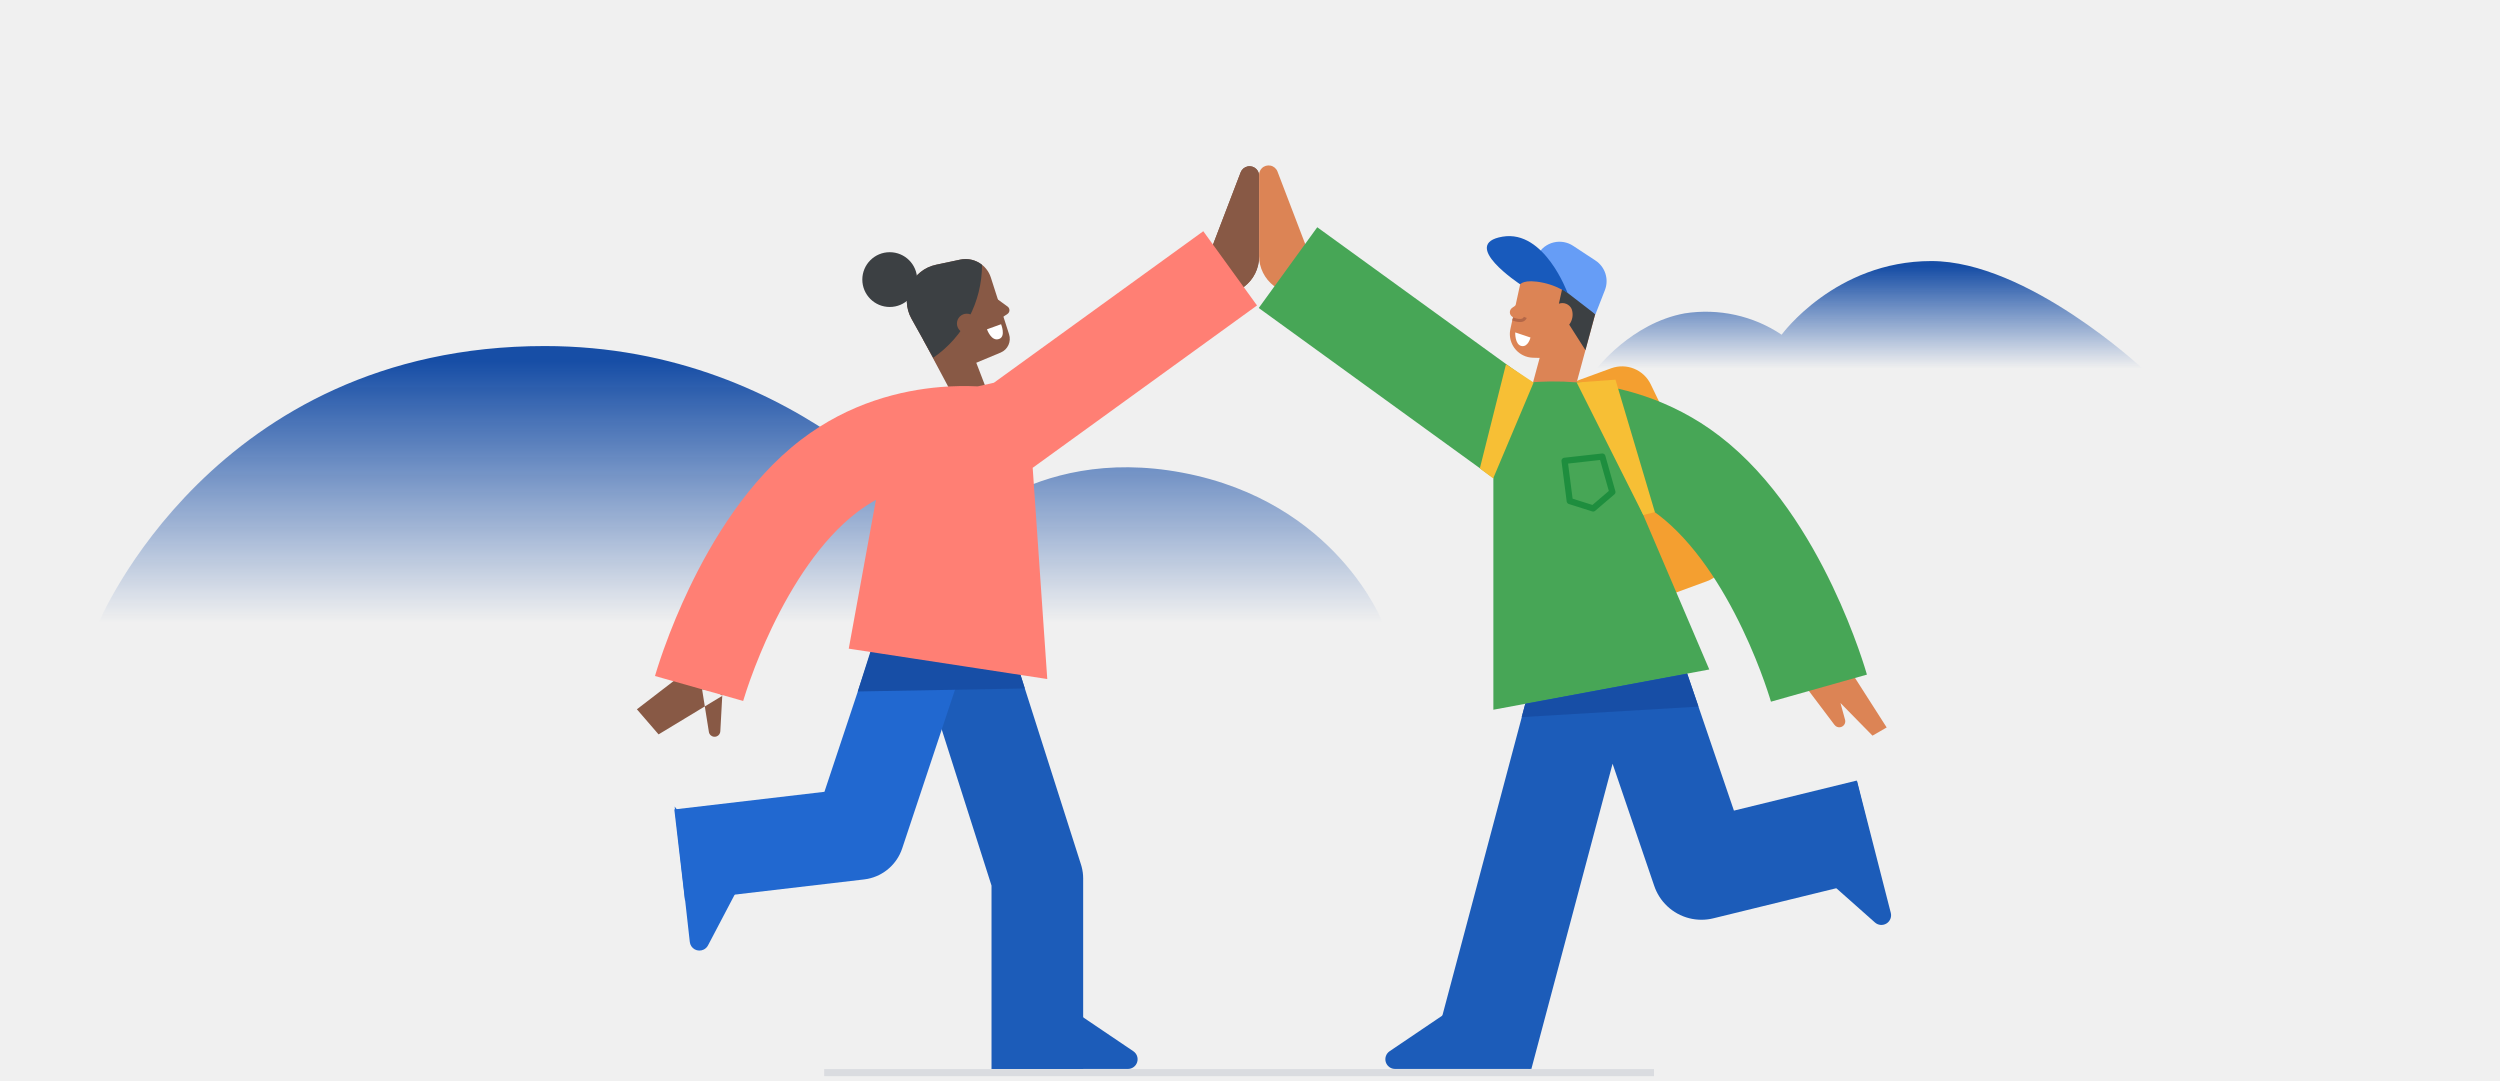
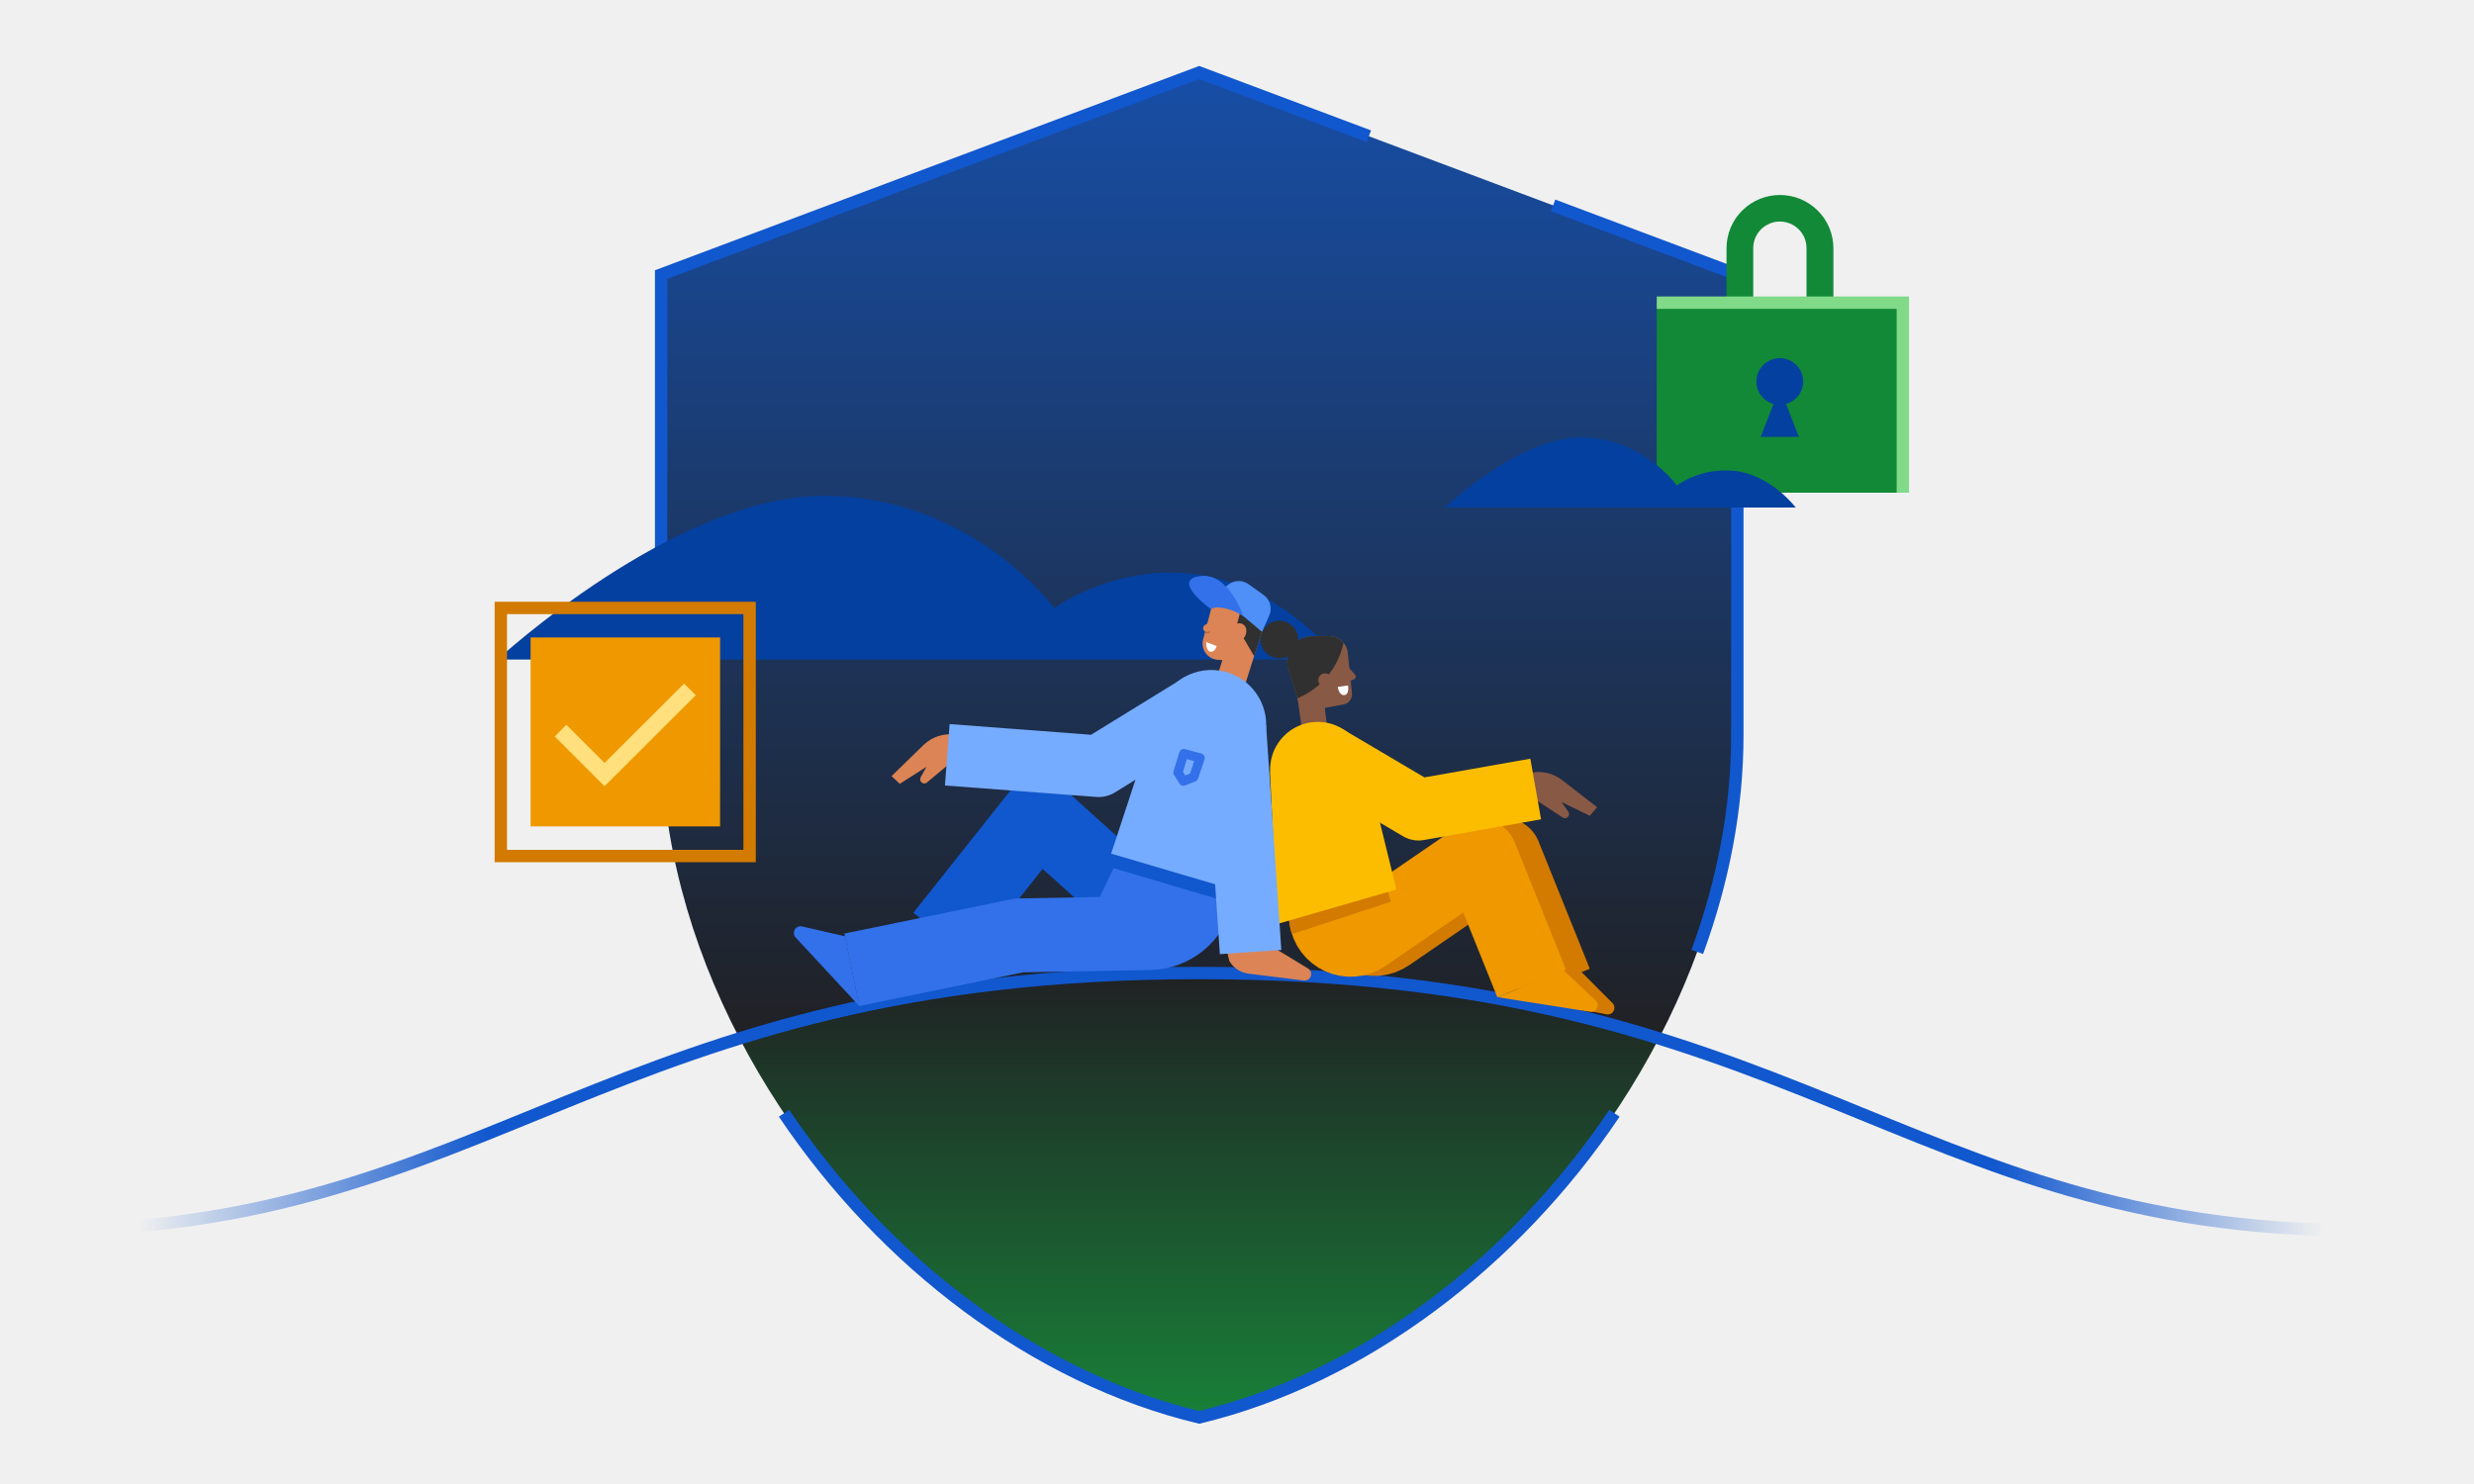
- <svg xmlns="http://www.w3.org/2000/svg" width="354" height="153" viewBox="0 0 354 153" fill="none">
-   <path d="M303.38 52.187h-77.281s4.913-6.432 12.442-7.813c4.812-.754 9.739.33 13.736 3.021 0 0 7.577-10.43 21.197-10.43s29.906 15.222 29.906 15.222z" fill="url(#a)" />
-   <path d="M14 88.14h181.772s-6.53-17.077-28.299-21.2c-21.77-4.125-33.274 9.564-33.274 9.564S114.138 49 77.13 49C30.19 49 14 88.14 14 88.14z" fill="url(#b)" />
-   <path d="m170.094 38.992 5.584-14.59a1.35 1.35 0 0 1 2.213-.471c.252.252.394.595.394.952v11.459a5.33 5.33 0 0 1-2.112 4.254l-4.659 3.536-1.42-5.14z" fill="#885945" />
-   <path d="M140.394 151.361h19.32a1.37 1.37 0 0 0 .768-2.505l-7.555-5.103-12.533 7.608z" fill="#1C5CB9" />
-   <path d="m95.53 114.204 2.145 19.179a1.37 1.37 0 0 0 1.96 1.081c.264-.128.481-.336.617-.596l4.239-8.067-8.96-11.597z" fill="#2168D0" />
-   <path d="m141.172 42.319 1.503 1.09a.641.641 0 0 1-.028 1.055l-1.159.749-.316-2.894z" fill="#885945" />
-   <path d="m141.691 49.925-8.073 3.367-4.558-8.174a5.208 5.208 0 0 1-.191-4.687 5.2 5.2 0 0 1 3.66-2.938l3.425-.727a3.747 3.747 0 0 1 4.345 2.517l2.582 8.042a2.103 2.103 0 0 1-1.19 2.6z" fill="#885945" />
-   <path d="m130.75 48.149 1.827 3.43 3.518 6.608 4.457-.81-3.529-9.176-6.273-.052z" fill="#885945" />
-   <path d="m132.529 37.493 3.425-.727a3.734 3.734 0 0 1 3.099.735 15.99 15.99 0 0 1-6.904 13.157l-3.089-5.54a5.208 5.208 0 0 1-.191-4.687 5.199 5.199 0 0 1 3.66-2.938z" fill="#3C4043" />
-   <path d="M125.987 43.468a3.88 3.88 0 0 0 3.882-3.878 3.88 3.88 0 0 0-3.882-3.878 3.88 3.88 0 0 0-3.883 3.878 3.88 3.88 0 0 0 3.883 3.878z" fill="#3C4043" />
-   <path d="M136.895 47.203a1.393 1.393 0 1 0 .002-2.786 1.393 1.393 0 0 0-.002 2.786z" fill="#885945" />
-   <path d="m136.502 91.83 10.386 32.564v26.966" stroke="#1C5CB9" stroke-width="12.977" stroke-linejoin="round" />
-   <path d="m132.08 86.57-10.486 31.514-25.355 2.974" stroke="#2168D0" stroke-width="12.977" stroke-linejoin="round" />
-   <path d="m121.459 97.913 23.655-.424-.632-1.994-21.22-3.252-1.803 5.67z" fill="#174EA6" />
-   <path d="m170.094 38.992 5.584-14.59a1.35 1.35 0 0 1 2.213-.471c.252.252.394.595.394.952v11.459a5.33 5.33 0 0 1-2.112 4.254l-4.659 3.536-1.42-5.14zm-67.8 59.132-.297 5.433a.813.813 0 0 1-1.343.575.808.808 0 0 1-.276-.491l-.964-6.042 2.88.525zm-4.996-3.158-7.114 5.47 3.07 3.553 9.04-5.47-4.996-3.553z" fill="#885945" />
-   <path fill-rule="evenodd" clip-rule="evenodd" d="m138.448 54.71 2.291-.514 29.646-21.456 7.608 10.512-31.765 22.99 2.064 29.909-28.109-4.302 3.848-21.07a22.923 22.923 0 0 0-2.714 1.788c-5.093 3.9-9.149 10.317-12.014 16.307a79.788 79.788 0 0 0-3.105 7.457 62.499 62.499 0 0 0-.922 2.781l-.037.126-.005.017c0-.001.001-.003-6.244-1.766a1277.047 1277.047 0 0 1-6.243-1.767l.003-.011.007-.023.019-.066.065-.22c.054-.183.133-.44.235-.764a76.35 76.35 0 0 1 .902-2.673 92.466 92.466 0 0 1 3.619-8.69c3.172-6.632 8.307-15.25 15.831-21.012 6.865-5.257 14.229-6.998 19.734-7.457a40.735 40.735 0 0 1 5.286-.097z" fill="#FF7F74" />
-   <path d="m141.753 45.91-1.997.72s.625 1.826 1.759 1.35c.932-.391.238-2.07.238-2.07z" fill="#fff" />
-   <path d="M116.705 151.883h117.499" stroke="#DADCE0" stroke-miterlimit="10" />
-   <path d="m255.914 97.542 3.854 5.106a.845.845 0 0 0 1.465-.205.85.85 0 0 0 .027-.53l-.652-2.37 4.536 4.626 2.01-1.161-5.925-9.263-5.315 3.797z" fill="#DC8455" />
-   <path d="m229.472 89.584 11.454 33.593 23.664-5.791m-38.852-26.917-15.719 59.077" stroke="#1C5CB9" stroke-width="14.121" stroke-linejoin="round" />
-   <path d="m186.475 38.892-5.583-14.604a1.35 1.35 0 0 0-2.212-.471 1.354 1.354 0 0 0-.395.953v11.47a5.352 5.352 0 0 0 2.112 4.257l4.658 3.54 1.42-5.145z" fill="#DC8455" />
-   <path d="m241.686 82.308-15.496 5.663a4.505 4.505 0 0 1-5.913-3.112l-5.996-23.318a4.51 4.51 0 0 1 2.819-5.356l11.039-4.035a4.507 4.507 0 0 1 5.609 2.277L244.2 76.116a4.499 4.499 0 0 1 .116 3.653 4.509 4.509 0 0 1-2.63 2.539z" fill="#F49F30" />
-   <path d="m215.912 42.322-1.796 1.273a.758.758 0 0 0 .019 1.252l1.364.904.413-3.429z" fill="#DC8455" />
-   <path d="m226.297 42.78-10.188-6.464-.877 4.048-1.358 6.216a3.353 3.353 0 0 0 1.771 3.716c.441.223.926.345 1.42.358l6.504.173 2.728-8.047z" fill="#DC8455" />
-   <path d="m222.83 55.743-5.763-1.56 2.847-10.516 5.974.785-3.058 11.291z" fill="#DC8455" />
-   <path d="m182.38 37.895 32.564 23.595s13.028-2.744 24.239 5.85c12.614 9.67 18.378 30.101 18.378 30.101" stroke="#47A656" stroke-width="14.121" stroke-linejoin="round" />
-   <path d="M211.46 63.345v37.153l30.573-5.699-13.148-30.776-17.425-.678z" fill="#47A656" />
-   <path d="M216.853 151.36h-19.316a1.369 1.369 0 0 1-1.311-.969 1.375 1.375 0 0 1 .543-1.538l7.554-5.107 12.53 7.614zm46.092-40.81 4.791 18.712a1.372 1.372 0 0 1-2.238 1.366l-6.822-6.051 4.269-14.027z" fill="#1C5CB9" />
-   <path d="m211.433 67.746 5.727-13.58-3.911-2.591-3.706 14.757 1.89 1.414zm11.825-13.586 9.43 18.766 1.645-.407-5.583-18.758-5.492.4z" fill="#F7BF35" />
-   <path d="m226.891 64.653-5.345.6.733 5.693 3.31 1.05 2.721-2.323-1.419-5.02z" stroke="#1E8E3E" stroke-width=".883" stroke-linecap="round" stroke-linejoin="round" />
-   <path d="m214.555 47.068 2.161.724s-.319 1.392-1.272 1.203c-.954-.189-.889-1.927-.889-1.927z" fill="#fff" />
-   <path d="m221.333 40.303-.595 2.703a1.442 1.442 0 0 1 1.809.752 2.345 2.345 0 0 1-.347 2.212l2.299 3.612 1.389-5.13-4.555-4.149z" fill="#3C4043" />
-   <path d="m216.904 37.567.874-1.556A3.487 3.487 0 0 1 220 34.327a3.495 3.495 0 0 1 2.747.477l3.171 2.086a3.494 3.494 0 0 1 1.335 4.194l-1.341 3.43-9.008-6.947z" fill="#669DF6" />
-   <path d="M215.265 40.263s-8.706-5.711-2.494-6.754c5.937-.996 9.189 7.966 9.189 7.966a10.261 10.261 0 0 0-3.414-1.432c-2.778-.593-3.281.22-3.281.22z" fill="#185ABC" />
-   <path d="M214.198 45.155s1.462.635 1.782-.212" stroke="#B46747" stroke-width=".441" stroke-miterlimit="10" />
-   <path d="m215.464 101.543 25.039-1.487-1.596-4.669-22.934 4.271-.509 1.885z" fill="#174EA6" />
+ <svg xmlns="http://www.w3.org/2000/svg" width="300" height="180" fill="none" viewBox="0 0 300 180">
+   <path fill="url(#a)" d="M201.16 125.96c6-11.52 9.5-24.15 9.5-36.79V33.3L145.42 8.8 80.18 33.3v55.87c0 12.64 3.5 25.29 9.5 36.79 14.62-4.55 32.01-7.94 55.74-7.94 23.73 0 41.13 3.39 55.74 7.94Z" />
+   <path fill="url(#b)" d="M201.16 125.96c-14.62-4.55-32.01-7.94-55.74-7.94-23.73 0-41.13 3.39-55.74 7.94 11.63 22.34 32.65 40.42 55.74 45.96 23.09-5.55 44.11-23.62 55.74-45.96Z" />
+   <path stroke="#1157CE" stroke-miterlimit="10" stroke-width="1.5" d="M195.77 135.03c-12.14 18.06-30.48 32.11-50.35 36.89-19.87-4.76-38.21-18.82-50.35-36.89M205.81 115.46c3.12-8.5 4.86-17.4 4.86-26.3V33.3l-22.34-8.39M80.17 89.17V33.3l65.25-24.5 20.57 7.72" />
+   <path stroke="url(#c)" stroke-width="1.5" d="M285.84 149.22c-54.73 0-68.42-31.2-140.42-31.2-72 0-85.69 31.2-140.42 31.2" />
+   <path fill="#128937" d="M219.06 38.72v-8.61c0-.43-.08-.85-.24-1.24a3.221 3.221 0 0 0-1.75-1.75c-.39-.16-.82-.25-1.24-.25-.42 0-.85.08-1.24.25-.39.17-.75.4-1.05.7-.3.3-.54.66-.7 1.05-.16.39-.24.82-.24 1.24v8.61h-3.24v-8.61c0-1.71.68-3.36 1.9-4.57a6.496 6.496 0 0 1 9.16 0 6.44 6.44 0 0 1 1.9 4.57v8.61H219.06Z" />
+   <path fill="#128937" d="M200.9 36.71h29.84v23.05H200.9V36.71Z" />
+   <path stroke="#80DA88" stroke-miterlimit="10" stroke-width="1.5" d="M200.9 36.71h29.84v23.05" />
+   <path fill="#04409F" d="M212.98 46.29c0-.53.14-1.05.42-1.5.28-.45.68-.81 1.15-1.05.47-.24 1-.34 1.53-.29.53.05 1.03.24 1.45.56a2.824 2.824 0 0 1 1.08 2.79 2.832 2.832 0 0 1-2.03 2.2l1.56 3.99h-4.64l1.56-3.99c-.6-.16-1.12-.52-1.5-1.01-.38-.49-.58-1.09-.58-1.71v.01ZM60.32 80h102.12s-6.49-8.39-16.44-10.19c-10.19-1.85-18.15 3.94-18.15 3.94s-10.01-13.61-28.01-13.61S60.32 80 60.32 80ZM175.2 61.56h42.55s-2.7-3.6-6.85-4.37c-2.65-.42-5.36.18-7.56 1.69 0 0-4.17-5.83-11.67-5.83s-16.47 8.51-16.47 8.51Z" />
+   <path stroke="#D37B00" stroke-miterlimit="10" stroke-width="1.5" d="M60.73 103.83H90.9V73.74H60.73v30.09Z" />
+   <path fill="#EF9800" d="M87.32 77.32H64.34v22.92h22.98V77.32Z" />
+   <path stroke="#FFE07C" stroke-miterlimit="10" stroke-width="2" d="m67.97 88.62 5.34 5.33 10.35-10.33" />
+   <path fill="#D37B00" d="m183.66 120.87 11.15 2.16c.17.03.34.01.5-.06.16-.07.28-.2.36-.35.08-.15.11-.33.09-.5a.728.728 0 0 0-.23-.45l-3.78-3.8-8.09 3.01v-.01Z" />
+   <path stroke="#D37B00" stroke-linejoin="round" stroke-width="8.97" d="m163.38 108.56.32 2.69c.26 2.23 2.81 3.39 4.66 2.11l14.04-9.64 6.22 15.46" />
+   <path fill="#EF9800" d="m181.59 120.95 11.21 1.77c.17.03.34 0 .5-.08.16-.08.28-.21.35-.36a.797.797 0 0 0-.17-.94l-3.91-3.67-7.98 3.29v-.01Z" />
+   <path stroke="#EF9800" stroke-linejoin="round" stroke-width="8.97" d="m160.49 108.66.32 2.69c.26 2.23 2.81 3.39 4.66 2.11l14.04-9.64 6.22 15.46" />
+   <path fill="#D37B00" d="m156.66 113.31 12-3.94-.42-1.35-12.13 1.57s.2 2.15.28 2.64c.05.35.27 1.08.27 1.08Z" />
+   <path fill="#885945" d="m163.57 81 .73.81s.07.1.09.16c.02.06.02.12 0 .18-.01.06-.04.11-.08.16s-.09.08-.15.1l-.76.29.17-1.7Z" />
+   <path fill="#885945" d="m162.93 85.44-5.07.95-1.63-5.26c-.14-.46-.17-.94-.09-1.42.08-.47.27-.92.56-1.3.29-.39.66-.7 1.09-.91.43-.22.9-.33 1.38-.33h2.06c.55 0 1.08.2 1.48.57.41.37.66.87.72 1.41l.51 4.94c.03.31-.05.62-.24.87s-.46.42-.77.48Z" />
+   <path fill="#885945" d="m157.34 84.7.71 4.97 3.03-.21-.59-4.94-3.15.19v-.01Z" />
+   <path fill="#303030" d="M159.16 77.17h2.06c.32 0 .65.07.94.21.29.14.55.34.76.59a9.45 9.45 0 0 1-1.96 4.05 9.46 9.46 0 0 1-3.63 2.68l-1.11-3.57a3.1 3.1 0 0 1-.1-1.42c.08-.47.27-.92.56-1.3.29-.39.66-.7 1.09-.91.43-.22.9-.33 1.38-.33h.01Z" />
+   <path fill="#303030" d="M154.67 79.81c1.24.26 2.45-.52 2.71-1.76.26-1.23-.53-2.44-1.77-2.71-1.24-.26-2.45.52-2.71 1.76-.26 1.23.53 2.44 1.77 2.71Z" />
+   <path fill="#885945" d="M160.5 83.29c.44.09.88-.19.97-.63a.821.821 0 0 0-.63-.97.821.821 0 0 0-.97.63c-.09.44.19.88.63.97Z" />
+   <path fill="#fff" d="m163.46 83.14-1.24.17s.14 1.13.85.99c.58-.11.39-1.16.39-1.16Z" />
+   <path fill="#885945" d="m186.34 97.09 3.15 2.07a.485.485 0 0 0 .67-.11c.07-.08.1-.19.11-.29a.53.53 0 0 0-.09-.3l-.83-1.18 3.43 1.67.89-1.04-4.26-3.3a4.65 4.65 0 0 0-4.04-.82l-.65.17" />
+   <path fill="#FCBD00" d="m154 93.63.89 18.44 14.44-4.18-3.91-15.92a5.79 5.79 0 0 0-6.46-4.35 5.779 5.779 0 0 0-4.94 6.01H154Z" />
+   <path stroke="#FCBD00" stroke-linejoin="round" stroke-width="7.47" d="m160.92 91.66 11.1 6.55 14.2-2.51" />
+   <path fill="#DC8455" d="m147.19 75.12-1.09.7a.463.463 0 0 0-.21.37c0 .07.01.14.05.21.03.07.08.12.14.16l.78.56.33-2.01v.01Z" />
+   <path fill="#DC8455" d="m153.299 75.64-5.85-4.05-.61 2.36-.95 3.62c-.07.28-.08.58-.03.86.05.29.17.56.34.79a1.992 1.992 0 0 0 1.48.81l3.83.26 1.8-4.66-.01.01Z" />
+   <path fill="#DC8455" d="m150.94 83.18-3.36-1.06 1.93-6.11 3.5.61-2.07 6.56Z" />
+   <path fill="#fff" d="m146.279 77.88 1.26.48s-.22.81-.78.68-.48-1.15-.48-1.15v-.01Z" />
+   <path fill="#303030" d="m150.44 74.07-.42 1.57a.86.86 0 0 1 1.05.49c.07.22.08.45.03.68-.04.23-.15.44-.29.61l1.27 2.18.94-2.98-2.58-2.55Z" />
+   <path fill="#4E8FF8" d="m147.89 72.35.55-.89c.15-.24.35-.45.58-.61.23-.16.49-.27.77-.33s.56-.05.84 0c.28.06.54.18.77.34l1.82 1.3c.38.28.66.67.79 1.13.12.45.09.94-.1 1.37l-.87 1.98-5.14-4.3-.01.01Z" />
+   <path fill="#3271EA" d="M146.86 73.9s-4.99-3.57-1.31-4.03c3.52-.44 5.22 4.9 5.22 4.9a5.87 5.87 0 0 0-1.98-.92c-1.62-.42-1.94.05-1.94.05h.01Z" />
+   <path stroke="#B46747" stroke-miterlimit="10" stroke-width=".2" d="M146.12 76.703s.441.1.525-.103" />
+   <path stroke="#1157CE" stroke-linejoin="round" stroke-width="8.97" d="M142.92 105.21v.02c-.75 3.34-4.81 4.64-7.35 2.35l-9.69-8.71-11.61 14.63" />
+   <path stroke="#3271EA" stroke-linejoin="round" stroke-width="8.97" d="m103.29 117.63 20.29-4.17 15.83-.29a5.986 5.986 0 0 0 5.73-4.68l.64-2.89-4.92-2.02-3.55 7.34" />
+   <path fill="#3271EA" d="m102.48 113.57-5.23-1.2a.783.783 0 0 0-.5.05c-.16.07-.29.19-.38.34a.812.812 0 0 0 .11.95l7.72 8.32-1.72-8.46Z" />
+   <path fill="#DC8455" d="m148.359 113.58.71 2.97c.24.42.58.78.99 1.05.4.27.87.44 1.35.5l6.69.83c.1.01.21 0 .31-.02.1-.03.19-.08.28-.14a.74.74 0 0 0 .2-.23c.05-.09.08-.19.1-.29.02-.16 0-.32-.08-.46a.898.898 0 0 0-.33-.34l-7.1-4.31-3.11.46-.01-.02Z" />
+   <path fill="#1157CE" d="M149.589 109.13c.13-.48.69-3.24.69-3.24l-14.83-2.97-.78 2.27 14.8 4.39.12-.45Z" />
+   <path fill="#DC8455" d="m116.549 89.21-.66-.1c-1.43-.21-2.89.26-3.92 1.27l-3.86 3.76 1 .93 3.22-2.05-.69 1.27c-.05.09-.07.2-.05.31.02.11.06.2.14.28.09.09.21.14.33.15.13 0 .25-.03.34-.12l2.89-2.41" />
+   <path fill="#76ACFF" d="m153.489 88.76-2.5 19.57-16.25-4.79 5.82-17.7a6.656 6.656 0 0 1 7.96-4.37c3.26.83 5.4 3.96 4.97 7.3v-.01Z" />
+   <path stroke="#76ACFF" stroke-linejoin="round" stroke-width="7.47" d="m114.869 91.55 18.36 1.39 12.54-7.72" />
+   <path stroke="#3271EA" stroke-linecap="round" stroke-linejoin="round" stroke-width="1.12" d="m143.54 91.4 1.99.54-.78 2.31-1.25.5-.66-1.05.7-2.3Z" />
+   <path stroke="#76ACFF" stroke-linejoin="round" stroke-width="7.47" d="m149.8 88.22 1.85 27.26" />
  <defs>
-     <linearGradient id="a" x1="264.739" y1="37.811" x2="264.739" y2="52.187" gradientUnits="userSpaceOnUse">
+     <linearGradient id="a" x1="145.42" x2="145.42" y1="8.8" y2="125.95" gradientUnits="userSpaceOnUse">
      <stop stop-color="#174EA6" />
-       <stop offset="1" stop-color="#174EA6" stop-opacity="0" />
+       <stop offset="1" stop-color="#202124" />
    </linearGradient>
-     <linearGradient id="b" x1="104.886" y1="51.175" x2="104.886" y2="88.14" gradientUnits="userSpaceOnUse">
-       <stop stop-color="#174EA6" />
-       <stop offset="1" stop-color="#174EA6" stop-opacity="0" />
+     <linearGradient id="b" x1="145.42" x2="145.42" y1="118.01" y2="171.91" gradientUnits="userSpaceOnUse">
+       <stop stop-color="#202124" />
+       <stop offset="1" stop-color="#188038" />
+     </linearGradient>
+     <linearGradient id="c" x1="16.82" x2="281.65" y1="133.61" y2="133.61" gradientUnits="userSpaceOnUse">
+       <stop stop-color="#1157CE" stop-opacity="0" />
+       <stop offset=".16" stop-color="#1157CE" />
+       <stop offset=".85" stop-color="#1157CE" />
+       <stop offset="1" stop-color="#1157CE" stop-opacity="0" />
    </linearGradient>
  </defs>
</svg>
